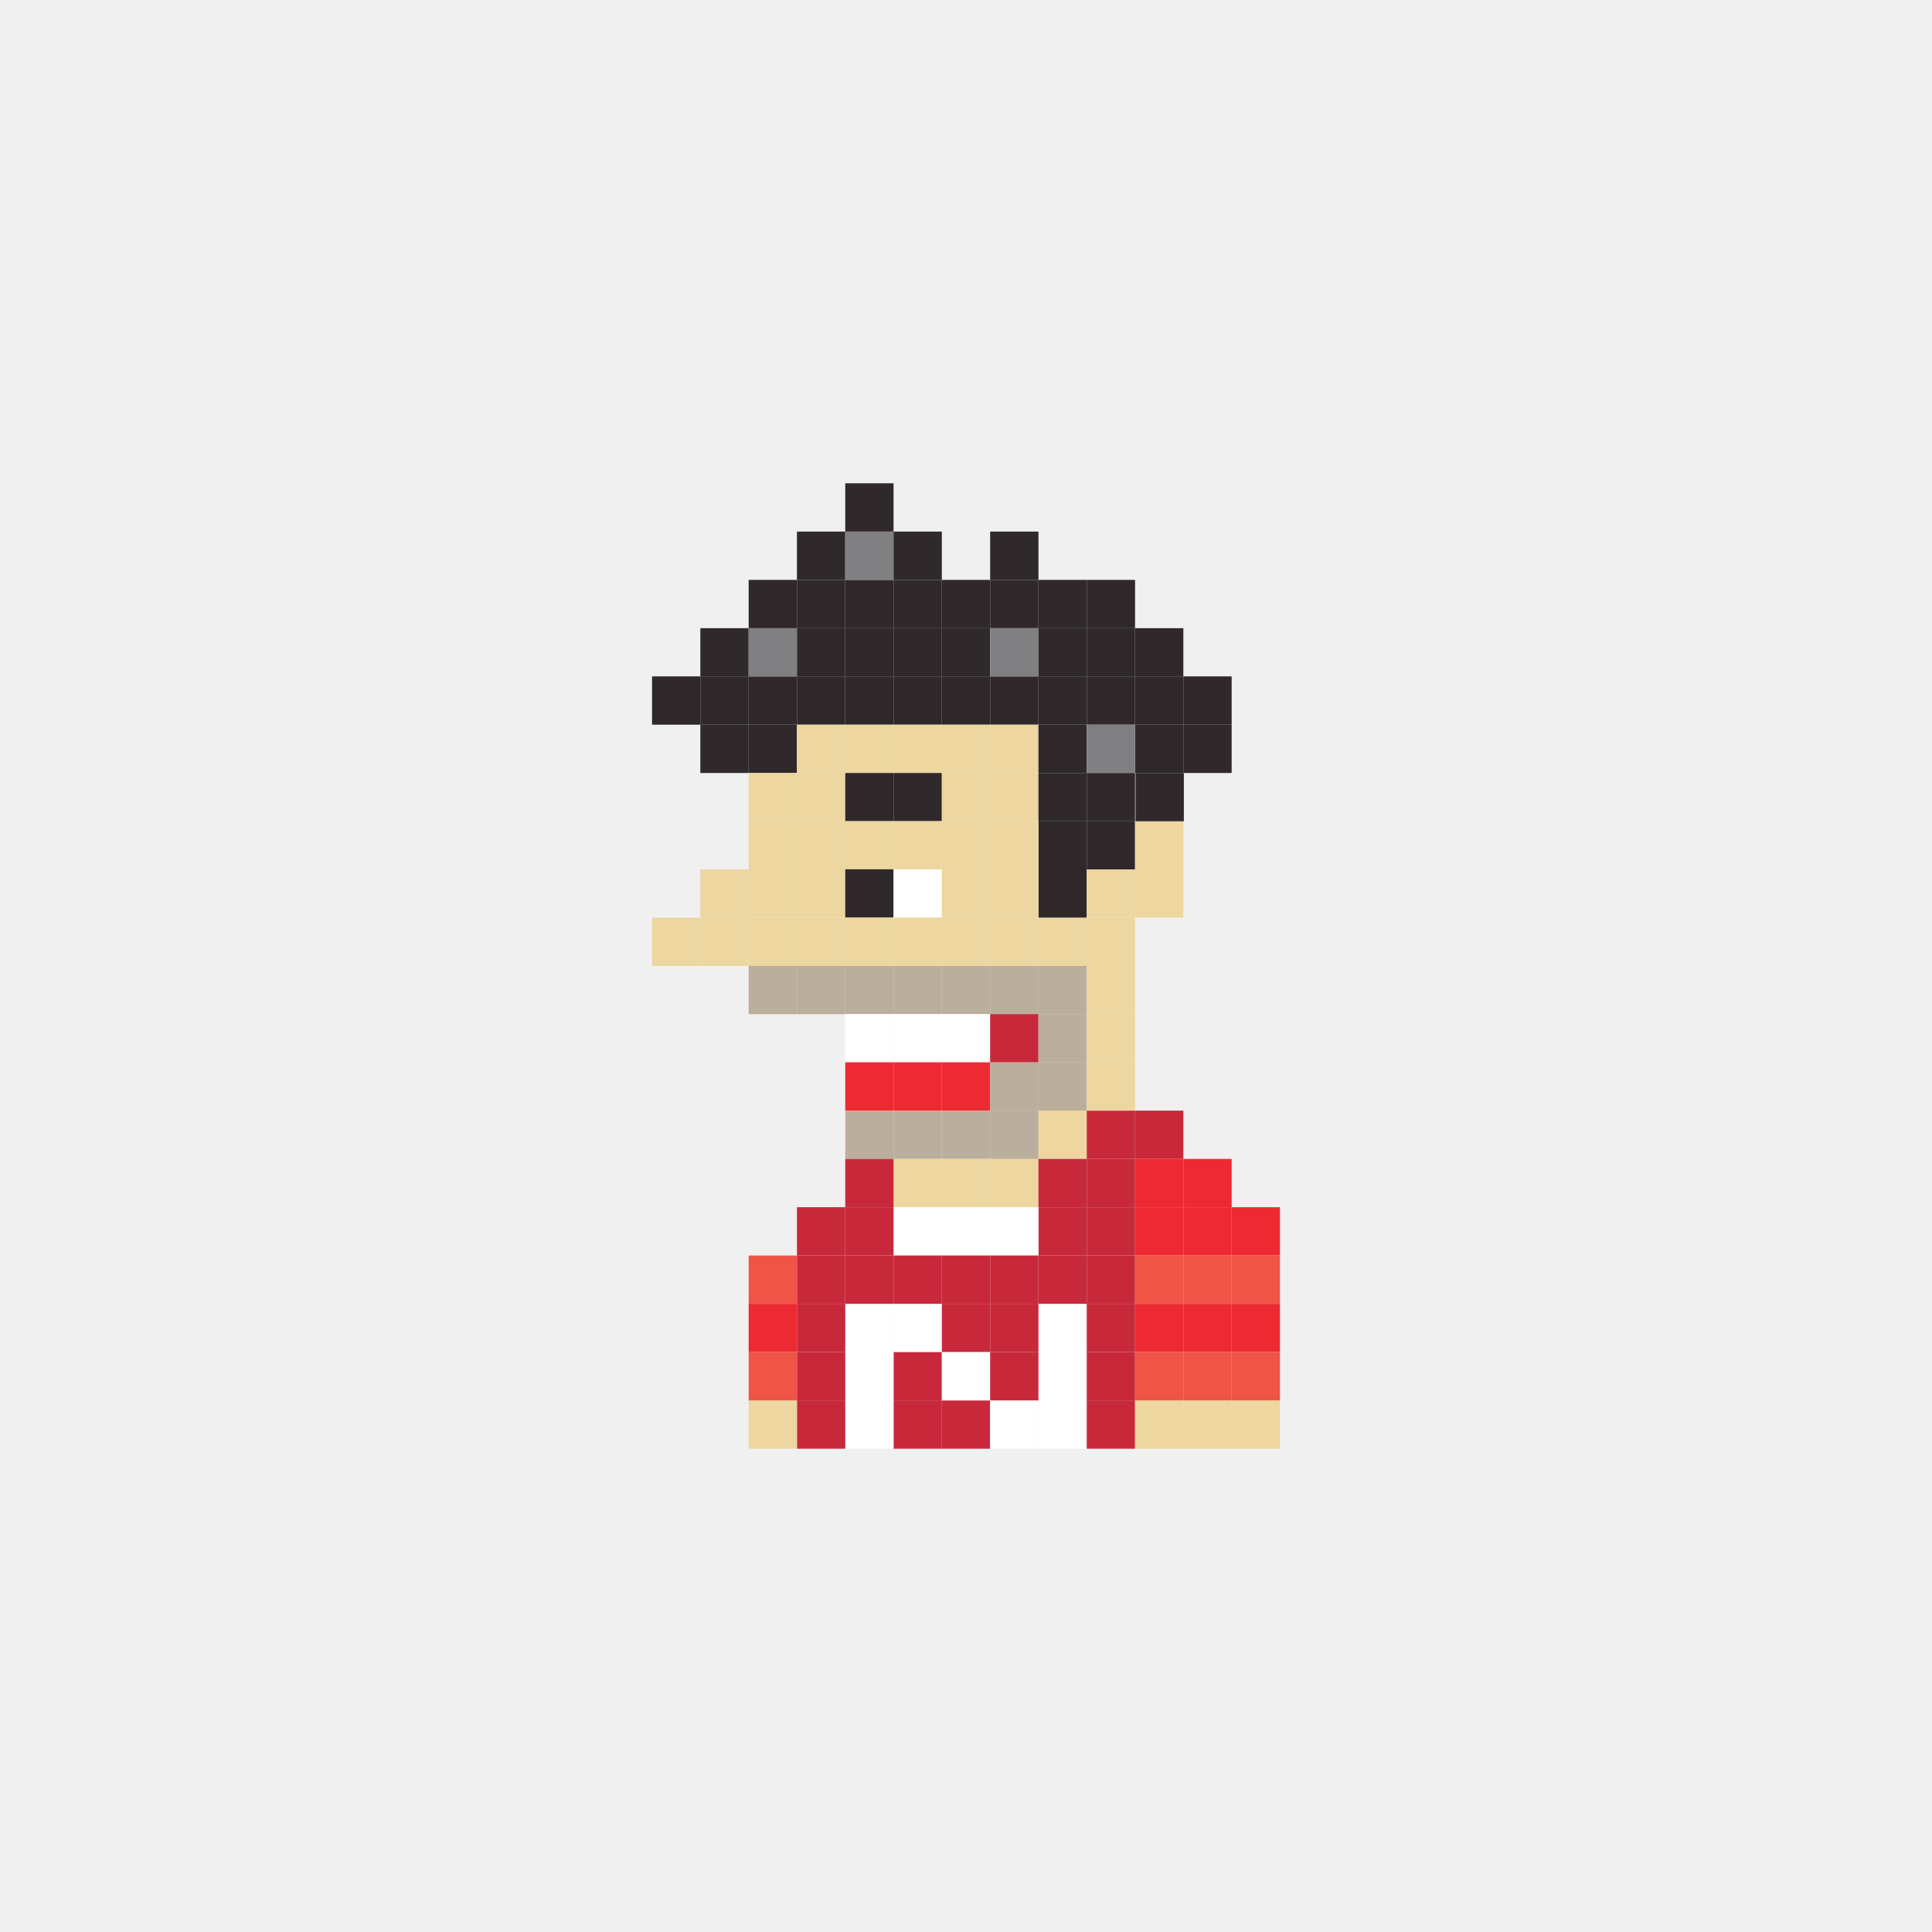
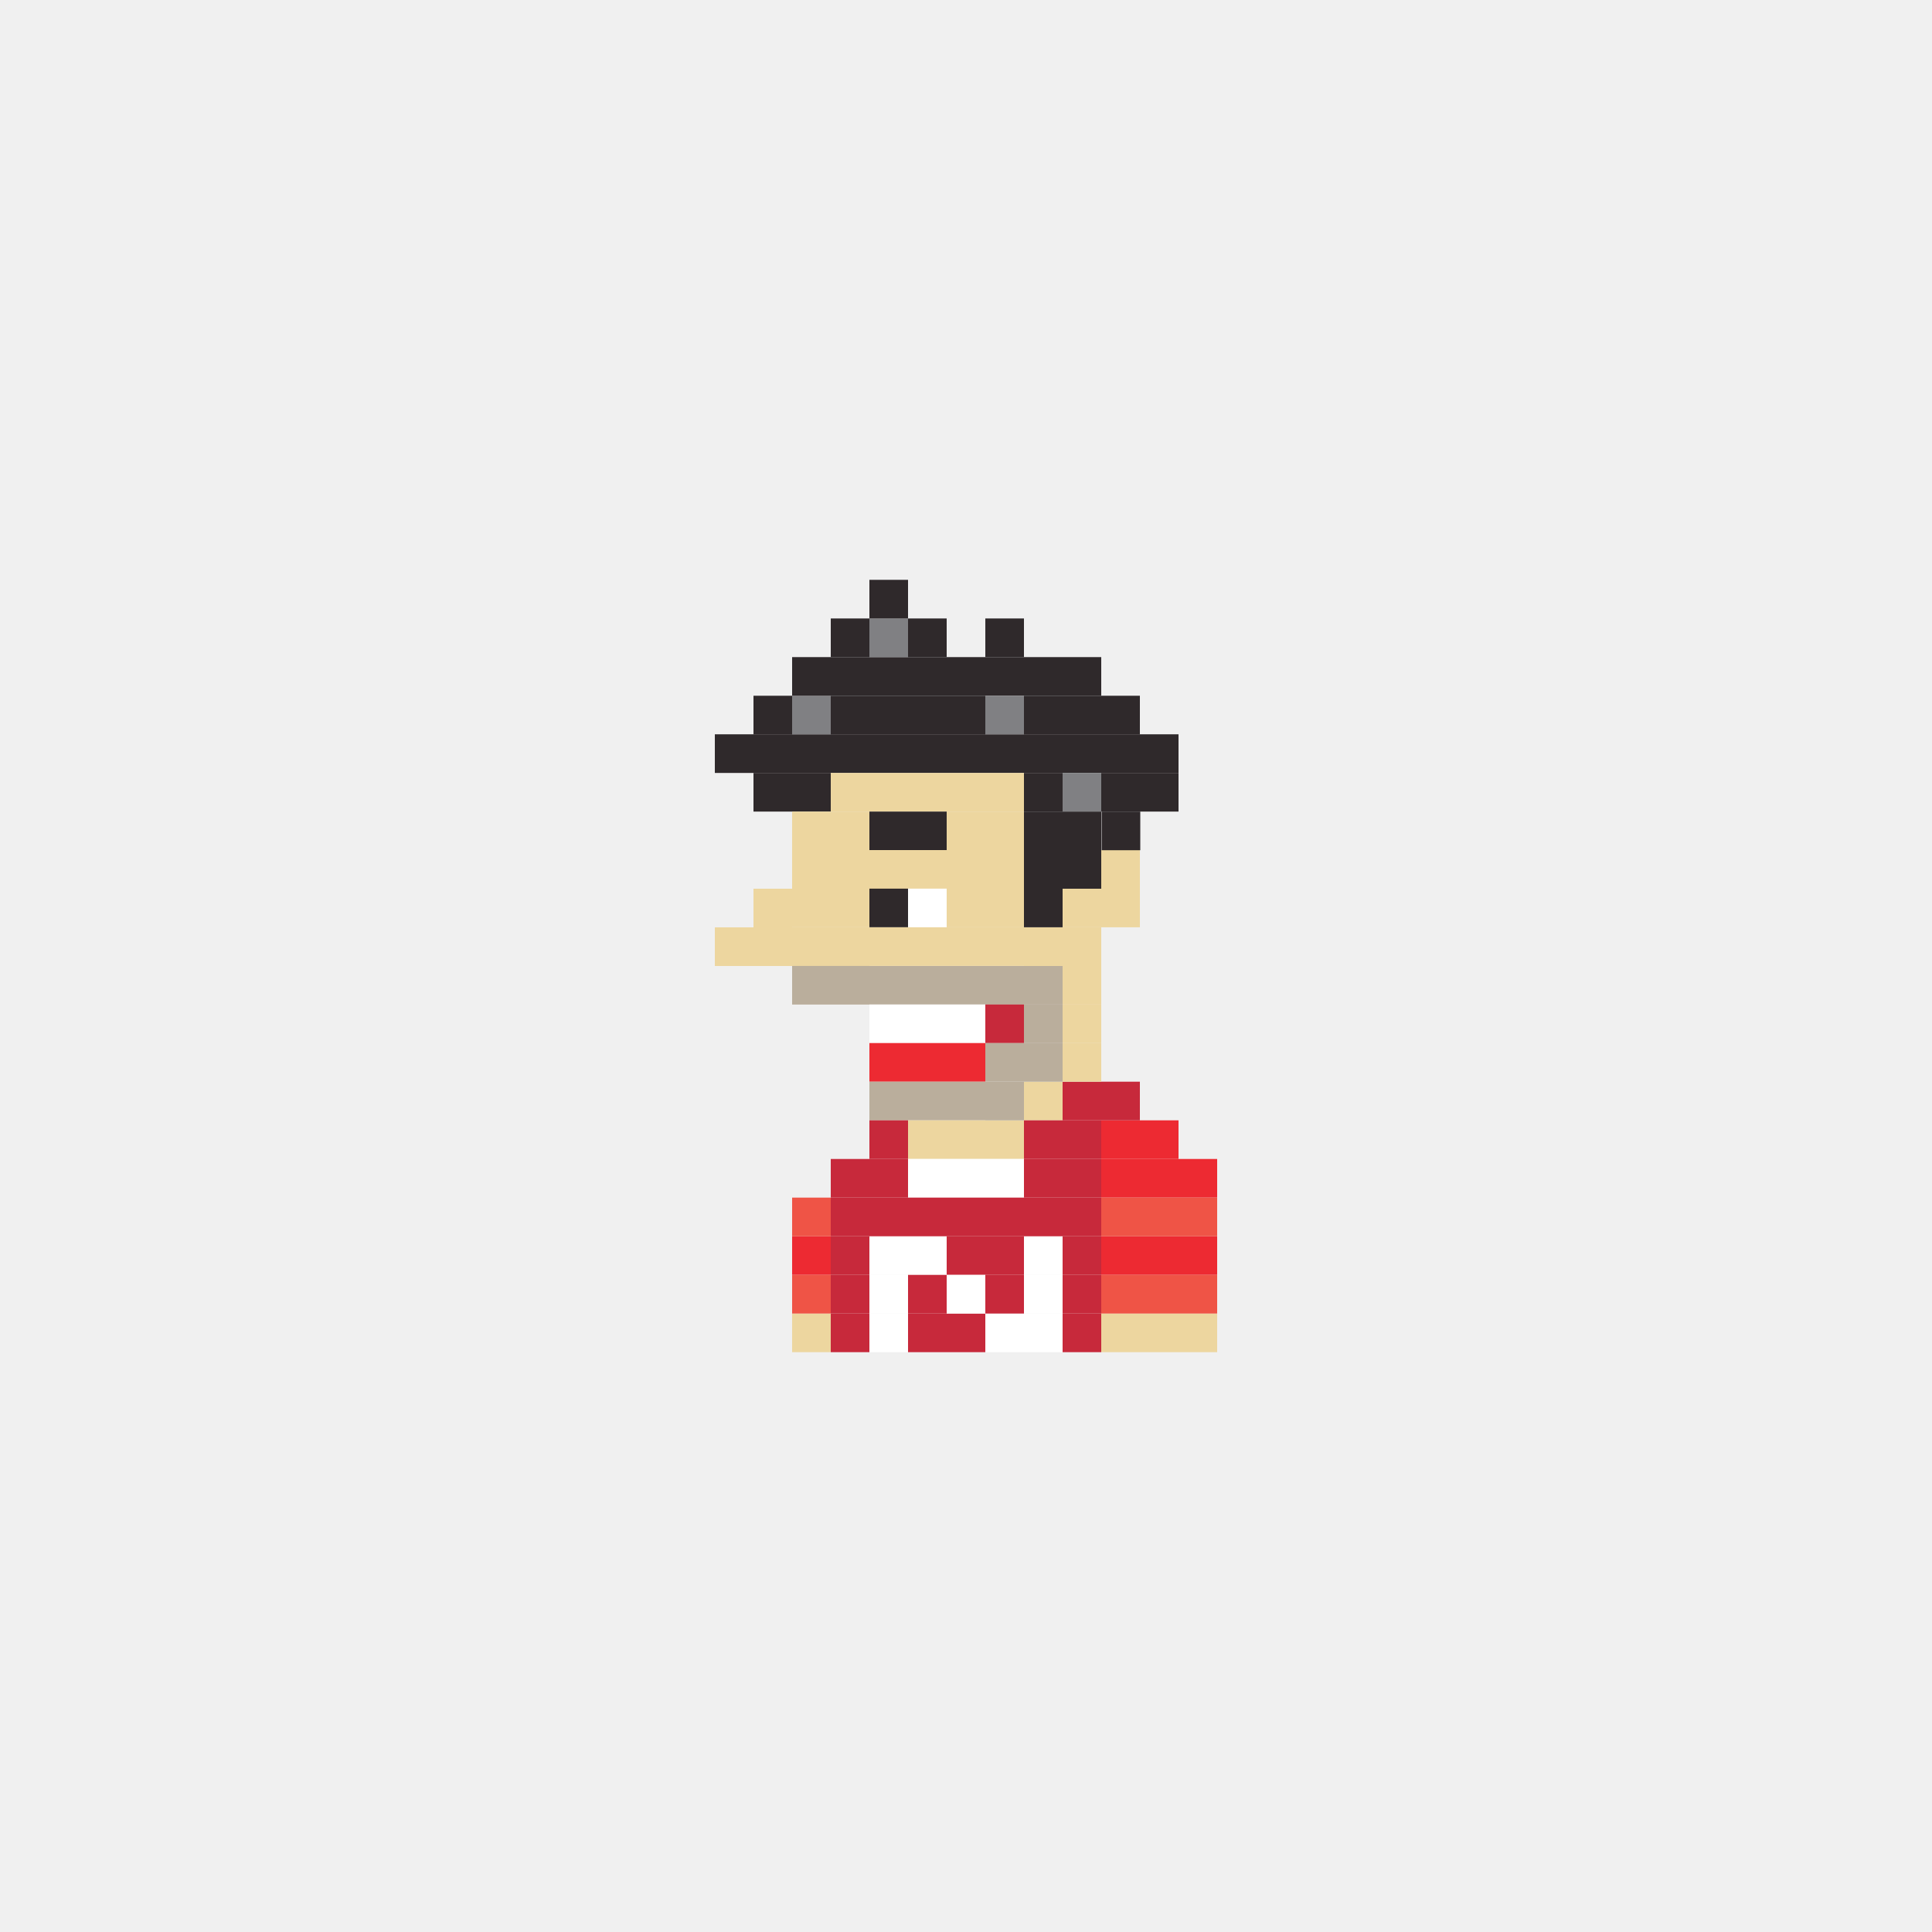
<svg xmlns="http://www.w3.org/2000/svg" version="1.1" id="Layer_1" x="0px" y="0px" width="300px" height="300px" viewBox="0 0 300 300" enable-background="new 0 0 300 300" xml:space="preserve">
-   <rect x="123.75" y="90.044" fill="#2F292B" width="7.5" height="7.5" />
-   <rect x="131.25" y="90.044" fill="#2F292B" width="7.5" height="7.5" />
-   <rect x="138.75" y="90.044" fill="#2F292B" width="7.5" height="7.5" />
-   <rect x="146.25" y="90.044" fill="#2F292B" width="7.5" height="7.5" />
-   <rect x="116.25" y="105.029" fill="#2F292B" width="7.5" height="7.5" />
-   <rect x="123.75" y="105.029" fill="#2F292B" width="7.5" height="7.5" />
-   <rect x="131.25" y="105.029" fill="#2F292B" width="7.5" height="7.5" />
-   <rect x="138.75" y="105.029" fill="#2F292B" width="7.5" height="7.5" />
-   <rect x="146.25" y="105.029" fill="#2F292B" width="7.5" height="7.5" />
-   <rect x="153.75" y="105.029" fill="#2F292B" width="7.5" height="7.5" />
-   <rect x="116.25" y="112.529" fill="#2F292B" width="7.5" height="7.5" />
-   <rect x="108.75" y="112.529" fill="#2F292B" width="7.5" height="7.5" />
-   <rect x="108.75" y="105.029" fill="#2F292B" width="7.5" height="7.5" />
-   <rect x="108.75" y="97.544" fill="#2F292B" width="7.5" height="7.5" />
-   <rect x="101.25" y="105.029" fill="#2F292B" width="7.5" height="7.5" />
-   <rect x="123.75" y="112.529" fill="#EDD69F" width="7.5" height="7.5" />
-   <rect x="131.25" y="112.529" fill="#EDD69F" width="7.5" height="7.5" />
-   <rect x="138.75" y="112.529" fill="#EDD69F" width="7.5" height="7.5" />
-   <rect x="146.25" y="112.529" fill="#EDD69F" width="7.5" height="7.5" />
-   <rect x="153.75" y="112.529" fill="#EDD69F" width="7.5" height="7.5" />
-   <rect x="116.25" y="120.029" fill="#EDD69F" width="7.5" height="7.5" />
-   <rect x="123.75" y="120.029" fill="#EDD69F" width="7.5" height="7.5" />
-   <rect x="116.25" y="127.5" fill="#EDD69F" width="7.5" height="7.5" />
-   <rect x="123.75" y="127.5" fill="#EDD69F" width="7.5" height="7.5" />
-   <rect x="116.25" y="134.985" fill="#EDD69F" width="7.5" height="7.5" />
-   <rect x="123.75" y="134.985" fill="#EDD69F" width="7.5" height="7.5" />
-   <rect x="116.25" y="142.5" fill="#EDD69F" width="7.5" height="7.5" />
-   <rect x="123.75" y="142.5" fill="#EDD69F" width="7.5" height="7.5" />
-   <rect x="116.25" y="149.985" fill="#BAAE9C" width="7.5" height="7.5" />
-   <rect x="108.75" y="142.5" fill="#EDD69F" width="7.5" height="7.5" />
-   <rect x="101.25" y="142.5" fill="#EDD69F" width="7.5" height="7.5" />
-   <rect x="108.75" y="135" fill="#EDD69F" width="7.5" height="7.5" />
-   <rect x="123.75" y="149.985" fill="#BAAE9C" width="7.5" height="7.5" />
-   <rect x="138.75" y="149.985" fill="#BAAE9C" width="7.5" height="7.5" />
-   <rect x="131.25" y="149.985" fill="#BAAE9C" width="7.5" height="7.5" />
-   <rect x="146.25" y="149.985" fill="#BAAE9C" width="7.5" height="7.5" />
-   <rect x="161.25" y="149.985" fill="#BAAE9C" width="7.5" height="7.5" />
-   <rect x="153.75" y="149.985" fill="#BAAE9C" width="7.5" height="7.5" />
-   <rect x="138.75" y="157.471" fill="#FFFFFF" width="7.5" height="7.5" />
-   <rect x="131.25" y="157.471" fill="#FFFFFF" width="7.5" height="7.5" />
-   <rect x="146.25" y="157.471" fill="#FFFFFF" width="7.5" height="7.5" />
-   <rect x="153.75" y="157.471" fill="#C7293B" width="7.5" height="7.5" />
-   <rect x="138.75" y="164.956" fill="#ED2A32" width="7.5" height="7.5" />
-   <rect x="131.25" y="164.956" fill="#ED2A32" width="7.5" height="7.5" />
-   <rect x="146.25" y="164.956" fill="#ED2A32" width="7.5" height="7.5" />
-   <rect x="153.75" y="164.956" fill="#BAAE9C" width="7.5" height="7.5" />
-   <rect x="138.75" y="172.456" fill="#BAAE9C" width="7.5" height="7.5" />
-   <rect x="131.25" y="172.456" fill="#BAAE9C" width="7.5" height="7.5" />
-   <rect x="146.25" y="172.456" fill="#BAAE9C" width="7.5" height="7.5" />
-   <rect x="138.75" y="179.956" fill="#EDD69F" width="7.5" height="7.5" />
-   <rect x="146.25" y="179.956" fill="#EDD69F" width="7.5" height="7.5" />
-   <rect x="138.75" y="187.456" fill="#FFFFFF" width="7.5" height="7.5" />
-   <rect x="146.25" y="187.456" fill="#FFFFFF" width="7.5" height="7.5" />
-   <rect x="153.75" y="179.956" fill="#EDD69F" width="7.5" height="7.5" />
-   <rect x="153.75" y="172.456" fill="#BAAE9C" width="7.5" height="7.5" />
-   <rect x="161.25" y="172.456" fill="#EDD69F" width="7.5" height="7.5" />
-   <rect x="161.25" y="179.956" fill="#C7293B" width="7.5" height="7.5" />
-   <rect x="168.75" y="179.956" fill="#C7293B" width="7.5" height="7.5" />
-   <rect x="168.75" y="172.456" fill="#C7293B" width="7.5" height="7.5" />
-   <rect x="176.25" y="179.956" fill="#ED2A32" width="7.5" height="7.5" />
-   <rect x="161.25" y="187.456" fill="#C7293B" width="7.5" height="7.5" />
-   <rect x="153.75" y="187.456" fill="#FFFFFF" width="7.5" height="7.5" />
-   <rect x="131.25" y="187.456" fill="#C7293B" width="7.5" height="7.5" />
-   <rect x="131.25" y="179.956" fill="#C7293B" width="7.5" height="7.5" />
-   <rect x="123.75" y="187.456" fill="#C7293B" width="7.5" height="7.5" />
-   <rect x="168.75" y="187.456" fill="#C7293B" width="7.5" height="7.5" />
-   <rect x="176.25" y="187.456" fill="#ED2A32" width="7.5" height="7.5" />
-   <rect x="183.75" y="179.956" fill="#ED2A32" width="7.5" height="7.5" />
-   <rect x="183.75" y="187.456" fill="#ED2A32" width="7.5" height="7.5" />
-   <rect x="191.25" y="187.456" fill="#ED2A32" width="7.5" height="7.5" />
-   <rect x="138.75" y="202.456" fill="#FFFFFF" width="7.5" height="7.5" />
-   <rect x="146.25" y="202.456" fill="#C7293B" width="7.5" height="7.5" />
-   <rect x="161.25" y="202.456" fill="#FFFFFF" width="7.5" height="7.5" />
-   <rect x="153.75" y="202.456" fill="#C7293B" width="7.5" height="7.5" />
-   <rect x="131.25" y="202.456" fill="#FFFFFF" width="7.5" height="7.5" />
-   <rect x="123.75" y="202.456" fill="#C7293B" width="7.5" height="7.5" />
-   <rect x="116.25" y="202.456" fill="#ED2A32" width="7.5" height="7.5" />
-   <rect x="168.75" y="202.456" fill="#C7293B" width="7.5" height="7.5" />
-   <rect x="176.25" y="202.456" fill="#ED2A32" width="7.5" height="7.5" />
-   <rect x="183.75" y="202.456" fill="#ED2A32" width="7.5" height="7.5" />
-   <rect x="191.25" y="202.456" fill="#ED2A32" width="7.5" height="7.5" />
-   <rect x="138.75" y="217.456" fill="#C7293B" width="7.5" height="7.5" />
-   <rect x="146.25" y="217.456" fill="#C7293B" width="7.5" height="7.5" />
-   <rect x="161.25" y="217.456" fill="#FFFFFF" width="7.5" height="7.5" />
-   <rect x="153.75" y="217.456" fill="#FFFFFF" width="7.5" height="7.5" />
-   <rect x="131.25" y="217.456" fill="#FFFFFF" width="7.5" height="7.5" />
-   <rect x="123.75" y="217.456" fill="#C7293B" width="7.5" height="7.5" />
-   <rect x="116.25" y="217.456" fill="#EDD69F" width="7.5" height="7.5" />
-   <rect x="168.75" y="217.456" fill="#C7293B" width="7.5" height="7.5" />
-   <rect x="176.25" y="217.456" fill="#EDD69F" width="7.5" height="7.5" />
-   <rect x="183.75" y="217.456" fill="#EDD69F" width="7.5" height="7.5" />
-   <rect x="191.25" y="217.456" fill="#EDD69F" width="7.5" height="7.5" />
-   <rect x="138.75" y="194.956" fill="#C7293B" width="7.5" height="7.5" />
-   <rect x="146.25" y="194.956" fill="#C7293B" width="7.5" height="7.5" />
-   <rect x="161.25" y="194.956" fill="#C7293B" width="7.5" height="7.5" />
-   <rect x="153.75" y="194.956" fill="#C7293B" width="7.5" height="7.5" />
-   <rect x="131.25" y="194.956" fill="#C7293B" width="7.5" height="7.5" />
-   <rect x="123.75" y="194.956" fill="#C7293B" width="7.5" height="7.5" />
-   <rect x="116.25" y="194.956" fill="#EF5446" width="7.5" height="7.5" />
-   <rect x="168.75" y="194.956" fill="#C7293B" width="7.5" height="7.5" />
-   <rect x="176.25" y="194.956" fill="#EF5446" width="7.5" height="7.5" />
-   <rect x="183.75" y="194.956" fill="#EF5446" width="7.5" height="7.5" />
-   <rect x="191.25" y="194.956" fill="#EF5446" width="7.5" height="7.5" />
-   <rect x="138.75" y="209.956" fill="#C7293B" width="7.5" height="7.5" />
-   <rect x="146.25" y="209.956" fill="#FFFFFF" width="7.5" height="7.5" />
-   <rect x="161.25" y="209.956" fill="#FFFFFF" width="7.5" height="7.5" />
-   <rect x="153.75" y="209.956" fill="#C7293B" width="7.5" height="7.5" />
-   <rect x="131.25" y="209.956" fill="#FFFFFF" width="7.5" height="7.5" />
-   <rect x="123.75" y="209.956" fill="#C7293B" width="7.5" height="7.5" />
-   <rect x="116.25" y="209.956" fill="#EF5446" width="7.5" height="7.5" />
-   <rect x="168.75" y="209.956" fill="#C7293B" width="7.5" height="7.5" />
-   <rect x="176.25" y="209.956" fill="#EF5446" width="7.5" height="7.5" />
-   <rect x="183.75" y="209.956" fill="#EF5446" width="7.5" height="7.5" />
-   <rect x="191.25" y="209.956" fill="#EF5446" width="7.5" height="7.5" />
-   <rect x="176.25" y="172.456" fill="#C7293B" width="7.5" height="7.5" />
-   <rect x="168.75" y="149.985" fill="#EDD69F" width="7.5" height="7.5" />
-   <rect x="161.25" y="142.5" fill="#EDD69F" width="7.5" height="7.5" />
-   <rect x="168.75" y="142.5" fill="#EDD69F" width="7.5" height="7.5" />
-   <rect x="161.25" y="164.956" fill="#BAAE9C" width="7.5" height="7.5" />
-   <rect x="168.75" y="164.956" fill="#EDD69F" width="7.5" height="7.5" />
-   <rect x="161.25" y="157.471" fill="#BAAE9C" width="7.5" height="7.5" />
-   <rect x="168.75" y="157.471" fill="#EDD69F" width="7.5" height="7.5" />
-   <rect x="161.25" y="134.985" fill="#2F292B" width="7.5" height="7.5" />
-   <rect x="168.75" y="134.985" fill="#EDD69F" width="7.5" height="7.5" />
-   <rect x="161.25" y="127.5" fill="#2F292B" width="7.5" height="7.5" />
-   <rect x="168.75" y="127.5" fill="#2F292B" width="7.5" height="7.5" />
-   <rect x="176.25" y="134.985" fill="#EDD69F" width="7.5" height="7.5" />
-   <rect x="176.25" y="127.5" fill="#EDD69F" width="7.5" height="7.5" />
-   <rect x="131.25" y="120.029" fill="#2F292B" width="7.5" height="7.5" />
-   <rect x="138.75" y="120.029" fill="#2F292B" width="7.5" height="7.5" />
-   <rect x="146.25" y="120.029" fill="#EDD69F" width="7.5" height="7.5" />
-   <rect x="153.75" y="120.029" fill="#EDD69F" width="7.5" height="7.5" />
-   <rect x="131.25" y="127.5" fill="#EDD69F" width="7.5" height="7.5" />
-   <rect x="138.75" y="127.5" fill="#EDD69F" width="7.5" height="7.5" />
-   <rect x="146.25" y="127.5" fill="#EDD69F" width="7.5" height="7.5" />
-   <rect x="153.75" y="127.5" fill="#EDD69F" width="7.5" height="7.5" />
-   <rect x="131.25" y="134.985" fill="#2F292B" width="7.5" height="7.5" />
-   <rect x="138.75" y="134.985" fill="#FFFFFF" width="7.5" height="7.5" />
-   <rect x="146.25" y="134.985" fill="#EDD69F" width="7.5" height="7.5" />
-   <rect x="153.75" y="134.985" fill="#EDD69F" width="7.5" height="7.5" />
-   <rect x="131.25" y="142.485" fill="#EDD69F" width="7.5" height="7.5" />
-   <rect x="138.75" y="142.485" fill="#EDD69F" width="7.5" height="7.5" />
-   <rect x="146.25" y="142.485" fill="#EDD69F" width="7.5" height="7.5" />
-   <rect x="153.75" y="142.485" fill="#EDD69F" width="7.5" height="7.5" />
-   <rect x="161.25" y="105.029" fill="#2F292B" width="7.5" height="7.5" />
-   <rect x="168.75" y="105.029" fill="#2F292B" width="7.5" height="7.5" />
-   <rect x="168.75" y="97.544" fill="#2F292B" width="7.5" height="7.5" />
-   <rect x="123.75" y="82.544" fill="#2F292B" width="7.5" height="7.5" />
-   <rect x="161.25" y="90.044" fill="#2F292B" width="7.5" height="7.5" />
-   <rect x="153.75" y="82.544" fill="#2F292B" width="7.5" height="7.5" />
-   <rect x="131.25" y="82.544" fill="#808083" width="7.5" height="7.5" />
-   <rect x="131.25" y="75.044" fill="#2F292B" width="7.5" height="7.5" />
-   <rect x="138.75" y="82.544" fill="#2F292B" width="7.5" height="7.5" />
-   <rect x="176.25" y="105.029" fill="#2F292B" width="7.5" height="7.5" />
-   <rect x="176.25" y="112.529" fill="#2F292B" width="7.5" height="7.5" />
-   <rect x="176.328" y="120.029" fill="#2F292B" width="7.5" height="7.5" />
-   <rect x="183.75" y="112.529" fill="#2F292B" width="7.5" height="7.5" />
-   <rect x="183.75" y="105.029" fill="#2F292B" width="7.5" height="7.5" />
-   <rect x="176.25" y="97.544" fill="#2F292B" width="7.5" height="7.5" />
-   <rect x="168.75" y="90.044" fill="#2F292B" width="7.5" height="7.5" />
-   <rect x="153.75" y="90.044" fill="#2F292B" width="7.5" height="7.5" />
-   <rect x="116.25" y="97.544" fill="#808083" width="7.5" height="7.5" />
-   <rect x="116.25" y="90.044" fill="#2F292B" width="7.5" height="7.5" />
-   <rect x="123.75" y="97.544" fill="#2F292B" width="7.5" height="7.5" />
-   <rect x="131.25" y="97.544" fill="#2F292B" width="7.5" height="7.5" />
-   <rect x="138.75" y="97.544" fill="#2F292B" width="7.5" height="7.5" />
-   <rect x="146.25" y="97.544" fill="#2F292B" width="7.5" height="7.5" />
-   <rect x="153.75" y="97.544" fill="#808083" width="7.5" height="7.5" />
-   <rect x="161.25" y="97.544" fill="#2F292B" width="7.5" height="7.5" />
-   <rect x="161.25" y="112.529" fill="#2F292B" width="7.5" height="7.5" />
-   <rect x="168.75" y="112.529" fill="#808083" width="7.5" height="7.5" />
-   <rect x="161.25" y="120.029" fill="#2F292B" width="7.5" height="7.5" />
-   <rect x="168.75" y="120.029" fill="#2F292B" width="7.5" height="7.5" />
+   <rect x="129" y="102.035" fill="#2F292B" width="6" height="6" />
+   <rect x="135" y="102.035" fill="#2F292B" width="6" height="6" />
+   <rect x="141" y="102.035" fill="#2F292B" width="6" height="6" />
+   <rect x="147" y="102.035" fill="#2F292B" width="6" height="6" />
+   <rect x="123" y="114.023" fill="#2F292B" width="6" height="6" />
+   <rect x="129" y="114.023" fill="#2F292B" width="6" height="6" />
+   <rect x="135" y="114.023" fill="#2F292B" width="6" height="6" />
+   <rect x="141" y="114.023" fill="#2F292B" width="6" height="6" />
+   <rect x="147" y="114.023" fill="#2F292B" width="6" height="6" />
+   <rect x="153" y="114.023" fill="#2F292B" width="6" height="6" />
+   <rect x="123" y="120.023" fill="#2F292B" width="6" height="6" />
+   <rect x="117" y="120.023" fill="#2F292B" width="6" height="6" />
+   <rect x="117" y="114.023" fill="#2F292B" width="6" height="6" />
+   <rect x="117" y="108.035" fill="#2F292B" width="6" height="6" />
+   <rect x="111" y="114.023" fill="#2F292B" width="6" height="6" />
+   <rect x="129" y="120.023" fill="#EDD69F" width="6" height="6" />
+   <rect x="135" y="120.023" fill="#EDD69F" width="6" height="6" />
+   <rect x="141" y="120.023" fill="#EDD69F" width="6" height="6" />
+   <rect x="147" y="120.023" fill="#EDD69F" width="6" height="6" />
+   <rect x="153" y="120.023" fill="#EDD69F" width="6" height="6" />
+   <rect x="123" y="126.023" fill="#EDD69F" width="6" height="6" />
+   <rect x="129" y="126.023" fill="#EDD69F" width="6" height="6" />
+   <rect x="123" y="132" fill="#EDD69F" width="6" height="6" />
+   <rect x="129" y="132" fill="#EDD69F" width="6" height="6" />
+   <rect x="123" y="137.988" fill="#EDD69F" width="6" height="6" />
+   <rect x="129" y="137.988" fill="#EDD69F" width="6" height="6" />
+   <rect x="123" y="144" fill="#EDD69F" width="6" height="6" />
+   <rect x="129" y="144" fill="#EDD69F" width="6" height="6" />
+   <rect x="123" y="149.988" fill="#BAAE9C" width="6" height="6" />
+   <rect x="117" y="144" fill="#EDD69F" width="6" height="6" />
+   <rect x="111" y="144" fill="#EDD69F" width="6" height="6" />
+   <rect x="117" y="138" fill="#EDD69F" width="6" height="6" />
+   <rect x="129" y="149.988" fill="#BAAE9C" width="6" height="6" />
+   <rect x="141" y="149.988" fill="#BAAE9C" width="6" height="6" />
+   <rect x="135" y="149.988" fill="#BAAE9C" width="6" height="6" />
+   <rect x="147" y="149.988" fill="#BAAE9C" width="6" height="6" />
+   <rect x="159" y="149.988" fill="#BAAE9C" width="6" height="6" />
+   <rect x="153" y="149.988" fill="#BAAE9C" width="6" height="6" />
+   <rect x="141" y="155.977" fill="#FFFFFF" width="6" height="6" />
+   <rect x="135" y="155.977" fill="#FFFFFF" width="6" height="6" />
+   <rect x="147" y="155.977" fill="#FFFFFF" width="6" height="6" />
+   <rect x="153" y="155.977" fill="#C7293B" width="6" height="6" />
+   <rect x="141" y="161.965" fill="#ED2A32" width="6" height="6" />
+   <rect x="135" y="161.965" fill="#ED2A32" width="6" height="6" />
+   <rect x="147" y="161.965" fill="#ED2A32" width="6" height="6" />
+   <rect x="153" y="161.965" fill="#BAAE9C" width="6" height="6" />
+   <rect x="141" y="167.965" fill="#BAAE9C" width="6" height="6" />
+   <rect x="135" y="167.965" fill="#BAAE9C" width="6" height="6" />
+   <rect x="147" y="167.965" fill="#BAAE9C" width="6" height="6" />
+   <rect x="141" y="173.965" fill="#EDD69F" width="6" height="6" />
+   <rect x="147" y="173.965" fill="#EDD69F" width="6" height="6" />
+   <rect x="141" y="179.965" fill="#FFFFFF" width="6" height="6" />
+   <rect x="147" y="179.965" fill="#FFFFFF" width="6" height="6" />
+   <rect x="153" y="173.965" fill="#EDD69F" width="6" height="6" />
+   <rect x="153" y="167.965" fill="#BAAE9C" width="6" height="6" />
+   <rect x="159" y="167.965" fill="#EDD69F" width="6" height="6" />
+   <rect x="159" y="173.965" fill="#C7293B" width="6" height="6" />
+   <rect x="165" y="173.965" fill="#C7293B" width="6" height="6" />
+   <rect x="165" y="167.965" fill="#C7293B" width="6" height="6" />
+   <rect x="171" y="173.965" fill="#ED2A32" width="6" height="6" />
+   <rect x="159" y="179.965" fill="#C7293B" width="6" height="6" />
+   <rect x="153" y="179.965" fill="#FFFFFF" width="6" height="6" />
+   <rect x="135" y="179.965" fill="#C7293B" width="6" height="6" />
+   <rect x="135" y="173.965" fill="#C7293B" width="6" height="6" />
+   <rect x="129" y="179.965" fill="#C7293B" width="6" height="6" />
+   <rect x="165" y="179.965" fill="#C7293B" width="6" height="6" />
+   <rect x="171" y="179.965" fill="#ED2A32" width="6" height="6" />
+   <rect x="177" y="173.965" fill="#ED2A32" width="6" height="6" />
+   <rect x="177" y="179.965" fill="#ED2A32" width="6" height="6" />
+   <rect x="183" y="179.965" fill="#ED2A32" width="6" height="6" />
+   <rect x="141" y="191.965" fill="#FFFFFF" width="6" height="6" />
+   <rect x="147" y="191.965" fill="#C7293B" width="6" height="6" />
+   <rect x="159" y="191.965" fill="#FFFFFF" width="6" height="6" />
+   <rect x="153" y="191.965" fill="#C7293B" width="6" height="6" />
+   <rect x="135" y="191.965" fill="#FFFFFF" width="6" height="6" />
+   <rect x="129" y="191.965" fill="#C7293B" width="6" height="6" />
+   <rect x="123" y="191.965" fill="#ED2A32" width="6" height="6" />
+   <rect x="165" y="191.965" fill="#C7293B" width="6" height="6" />
+   <rect x="171" y="191.965" fill="#ED2A32" width="6" height="6" />
+   <rect x="177" y="191.965" fill="#ED2A32" width="6" height="6" />
+   <rect x="183" y="191.965" fill="#ED2A32" width="6" height="6" />
+   <rect x="141" y="203.965" fill="#C7293B" width="6" height="6" />
+   <rect x="147" y="203.965" fill="#C7293B" width="6" height="6" />
+   <rect x="159" y="203.965" fill="#FFFFFF" width="6" height="6" />
+   <rect x="153" y="203.965" fill="#FFFFFF" width="6" height="6" />
+   <rect x="135" y="203.965" fill="#FFFFFF" width="6" height="6" />
+   <rect x="129" y="203.965" fill="#C7293B" width="6" height="6" />
+   <rect x="123" y="203.965" fill="#EDD69F" width="6" height="6" />
+   <rect x="165" y="203.965" fill="#C7293B" width="6" height="6" />
+   <rect x="171" y="203.965" fill="#EDD69F" width="6" height="6" />
+   <rect x="177" y="203.965" fill="#EDD69F" width="6" height="6" />
+   <rect x="183" y="203.965" fill="#EDD69F" width="6" height="6" />
+   <rect x="141" y="185.965" fill="#C7293B" width="6" height="6" />
+   <rect x="147" y="185.965" fill="#C7293B" width="6" height="6" />
+   <rect x="159" y="185.965" fill="#C7293B" width="6" height="6" />
+   <rect x="153" y="185.965" fill="#C7293B" width="6" height="6" />
+   <rect x="135" y="185.965" fill="#C7293B" width="6" height="6" />
+   <rect x="129" y="185.965" fill="#C7293B" width="6" height="6" />
+   <rect x="123" y="185.965" fill="#EF5446" width="6" height="6" />
+   <rect x="165" y="185.965" fill="#C7293B" width="6" height="6" />
+   <rect x="171" y="185.965" fill="#EF5446" width="6" height="6" />
+   <rect x="177" y="185.965" fill="#EF5446" width="6" height="6" />
+   <rect x="183" y="185.965" fill="#EF5446" width="6" height="6" />
+   <rect x="141" y="197.965" fill="#C7293B" width="6" height="6" />
+   <rect x="147" y="197.965" fill="#FFFFFF" width="6" height="6" />
+   <rect x="159" y="197.965" fill="#FFFFFF" width="6" height="6" />
+   <rect x="153" y="197.965" fill="#C7293B" width="6" height="6" />
+   <rect x="135" y="197.965" fill="#FFFFFF" width="6" height="6" />
+   <rect x="129" y="197.965" fill="#C7293B" width="6" height="6" />
+   <rect x="123" y="197.965" fill="#EF5446" width="6" height="6" />
+   <rect x="165" y="197.965" fill="#C7293B" width="6" height="6" />
+   <rect x="171" y="197.965" fill="#EF5446" width="6" height="6" />
+   <rect x="177" y="197.965" fill="#EF5446" width="6" height="6" />
+   <rect x="183" y="197.965" fill="#EF5446" width="6" height="6" />
+   <rect x="171" y="167.965" fill="#C7293B" width="6" height="6" />
+   <rect x="165" y="149.988" fill="#EDD69F" width="6" height="6" />
+   <rect x="159" y="144" fill="#EDD69F" width="6" height="6" />
+   <rect x="165" y="144" fill="#EDD69F" width="6" height="6" />
+   <rect x="159" y="161.965" fill="#BAAE9C" width="6" height="6" />
+   <rect x="165" y="161.965" fill="#EDD69F" width="6" height="6" />
+   <rect x="159" y="155.977" fill="#BAAE9C" width="6" height="6" />
+   <rect x="165" y="155.977" fill="#EDD69F" width="6" height="6" />
+   <rect x="159" y="137.988" fill="#2F292B" width="6" height="6" />
+   <rect x="165" y="137.988" fill="#EDD69F" width="6" height="6" />
+   <rect x="159" y="132" fill="#2F292B" width="6" height="6" />
+   <rect x="165" y="132" fill="#2F292B" width="6" height="6" />
+   <rect x="171" y="137.988" fill="#EDD69F" width="6" height="6" />
+   <rect x="171" y="132" fill="#EDD69F" width="6" height="6" />
+   <rect x="135" y="126.023" fill="#2F292B" width="6" height="6" />
+   <rect x="141" y="126.023" fill="#2F292B" width="6" height="6" />
+   <rect x="147" y="126.023" fill="#EDD69F" width="6" height="6" />
+   <rect x="153" y="126.023" fill="#EDD69F" width="6" height="6" />
+   <rect x="135" y="132" fill="#EDD69F" width="6" height="6" />
+   <rect x="141" y="132" fill="#EDD69F" width="6" height="6" />
+   <rect x="147" y="132" fill="#EDD69F" width="6" height="6" />
+   <rect x="153" y="132" fill="#EDD69F" width="6" height="6" />
+   <rect x="135" y="137.988" fill="#2F292B" width="6" height="6" />
+   <rect x="141" y="137.988" fill="#FFFFFF" width="6" height="6" />
+   <rect x="147" y="137.988" fill="#EDD69F" width="6" height="6" />
+   <rect x="153" y="137.988" fill="#EDD69F" width="6" height="6" />
+   <rect x="135" y="143.988" fill="#EDD69F" width="6" height="6" />
+   <rect x="141" y="143.988" fill="#EDD69F" width="6" height="6" />
+   <rect x="147" y="143.988" fill="#EDD69F" width="6" height="6" />
+   <rect x="153" y="143.988" fill="#EDD69F" width="6" height="6" />
+   <rect x="159" y="114.023" fill="#2F292B" width="6" height="6" />
+   <rect x="165" y="114.023" fill="#2F292B" width="6" height="6" />
+   <rect x="165" y="108.035" fill="#2F292B" width="6" height="6" />
+   <rect x="129" y="96.035" fill="#2F292B" width="6" height="6" />
+   <rect x="159" y="102.035" fill="#2F292B" width="6" height="6" />
+   <rect x="153" y="96.035" fill="#2F292B" width="6" height="6" />
+   <rect x="135" y="96.035" fill="#808083" width="6" height="6" />
+   <rect x="135" y="90.035" fill="#2F292B" width="6" height="6" />
+   <rect x="141" y="96.035" fill="#2F292B" width="6" height="6" />
+   <rect x="171" y="114.023" fill="#2F292B" width="6" height="6" />
+   <rect x="171" y="120.023" fill="#2F292B" width="6" height="6" />
+   <rect x="171.062" y="126.023" fill="#2F292B" width="6" height="6" />
+   <rect x="177" y="120.023" fill="#2F292B" width="6" height="6" />
+   <rect x="177" y="114.023" fill="#2F292B" width="6" height="6" />
+   <rect x="171" y="108.035" fill="#2F292B" width="6" height="6" />
+   <rect x="165" y="102.035" fill="#2F292B" width="6" height="6" />
+   <rect x="153" y="102.035" fill="#2F292B" width="6" height="6" />
+   <rect x="123" y="108.035" fill="#808083" width="6" height="6" />
+   <rect x="123" y="102.035" fill="#2F292B" width="6" height="6" />
+   <rect x="129" y="108.035" fill="#2F292B" width="6" height="6" />
+   <rect x="135" y="108.035" fill="#2F292B" width="6" height="6" />
+   <rect x="141" y="108.035" fill="#2F292B" width="6" height="6" />
+   <rect x="147" y="108.035" fill="#2F292B" width="6" height="6" />
+   <rect x="153" y="108.035" fill="#808083" width="6" height="6" />
+   <rect x="159" y="108.035" fill="#2F292B" width="6" height="6" />
+   <rect x="159" y="120.023" fill="#2F292B" width="6" height="6" />
+   <rect x="165" y="120.023" fill="#808083" width="6" height="6" />
+   <rect x="159" y="126.023" fill="#2F292B" width="6" height="6" />
+   <rect x="165" y="126.023" fill="#2F292B" width="6" height="6" />
</svg>
